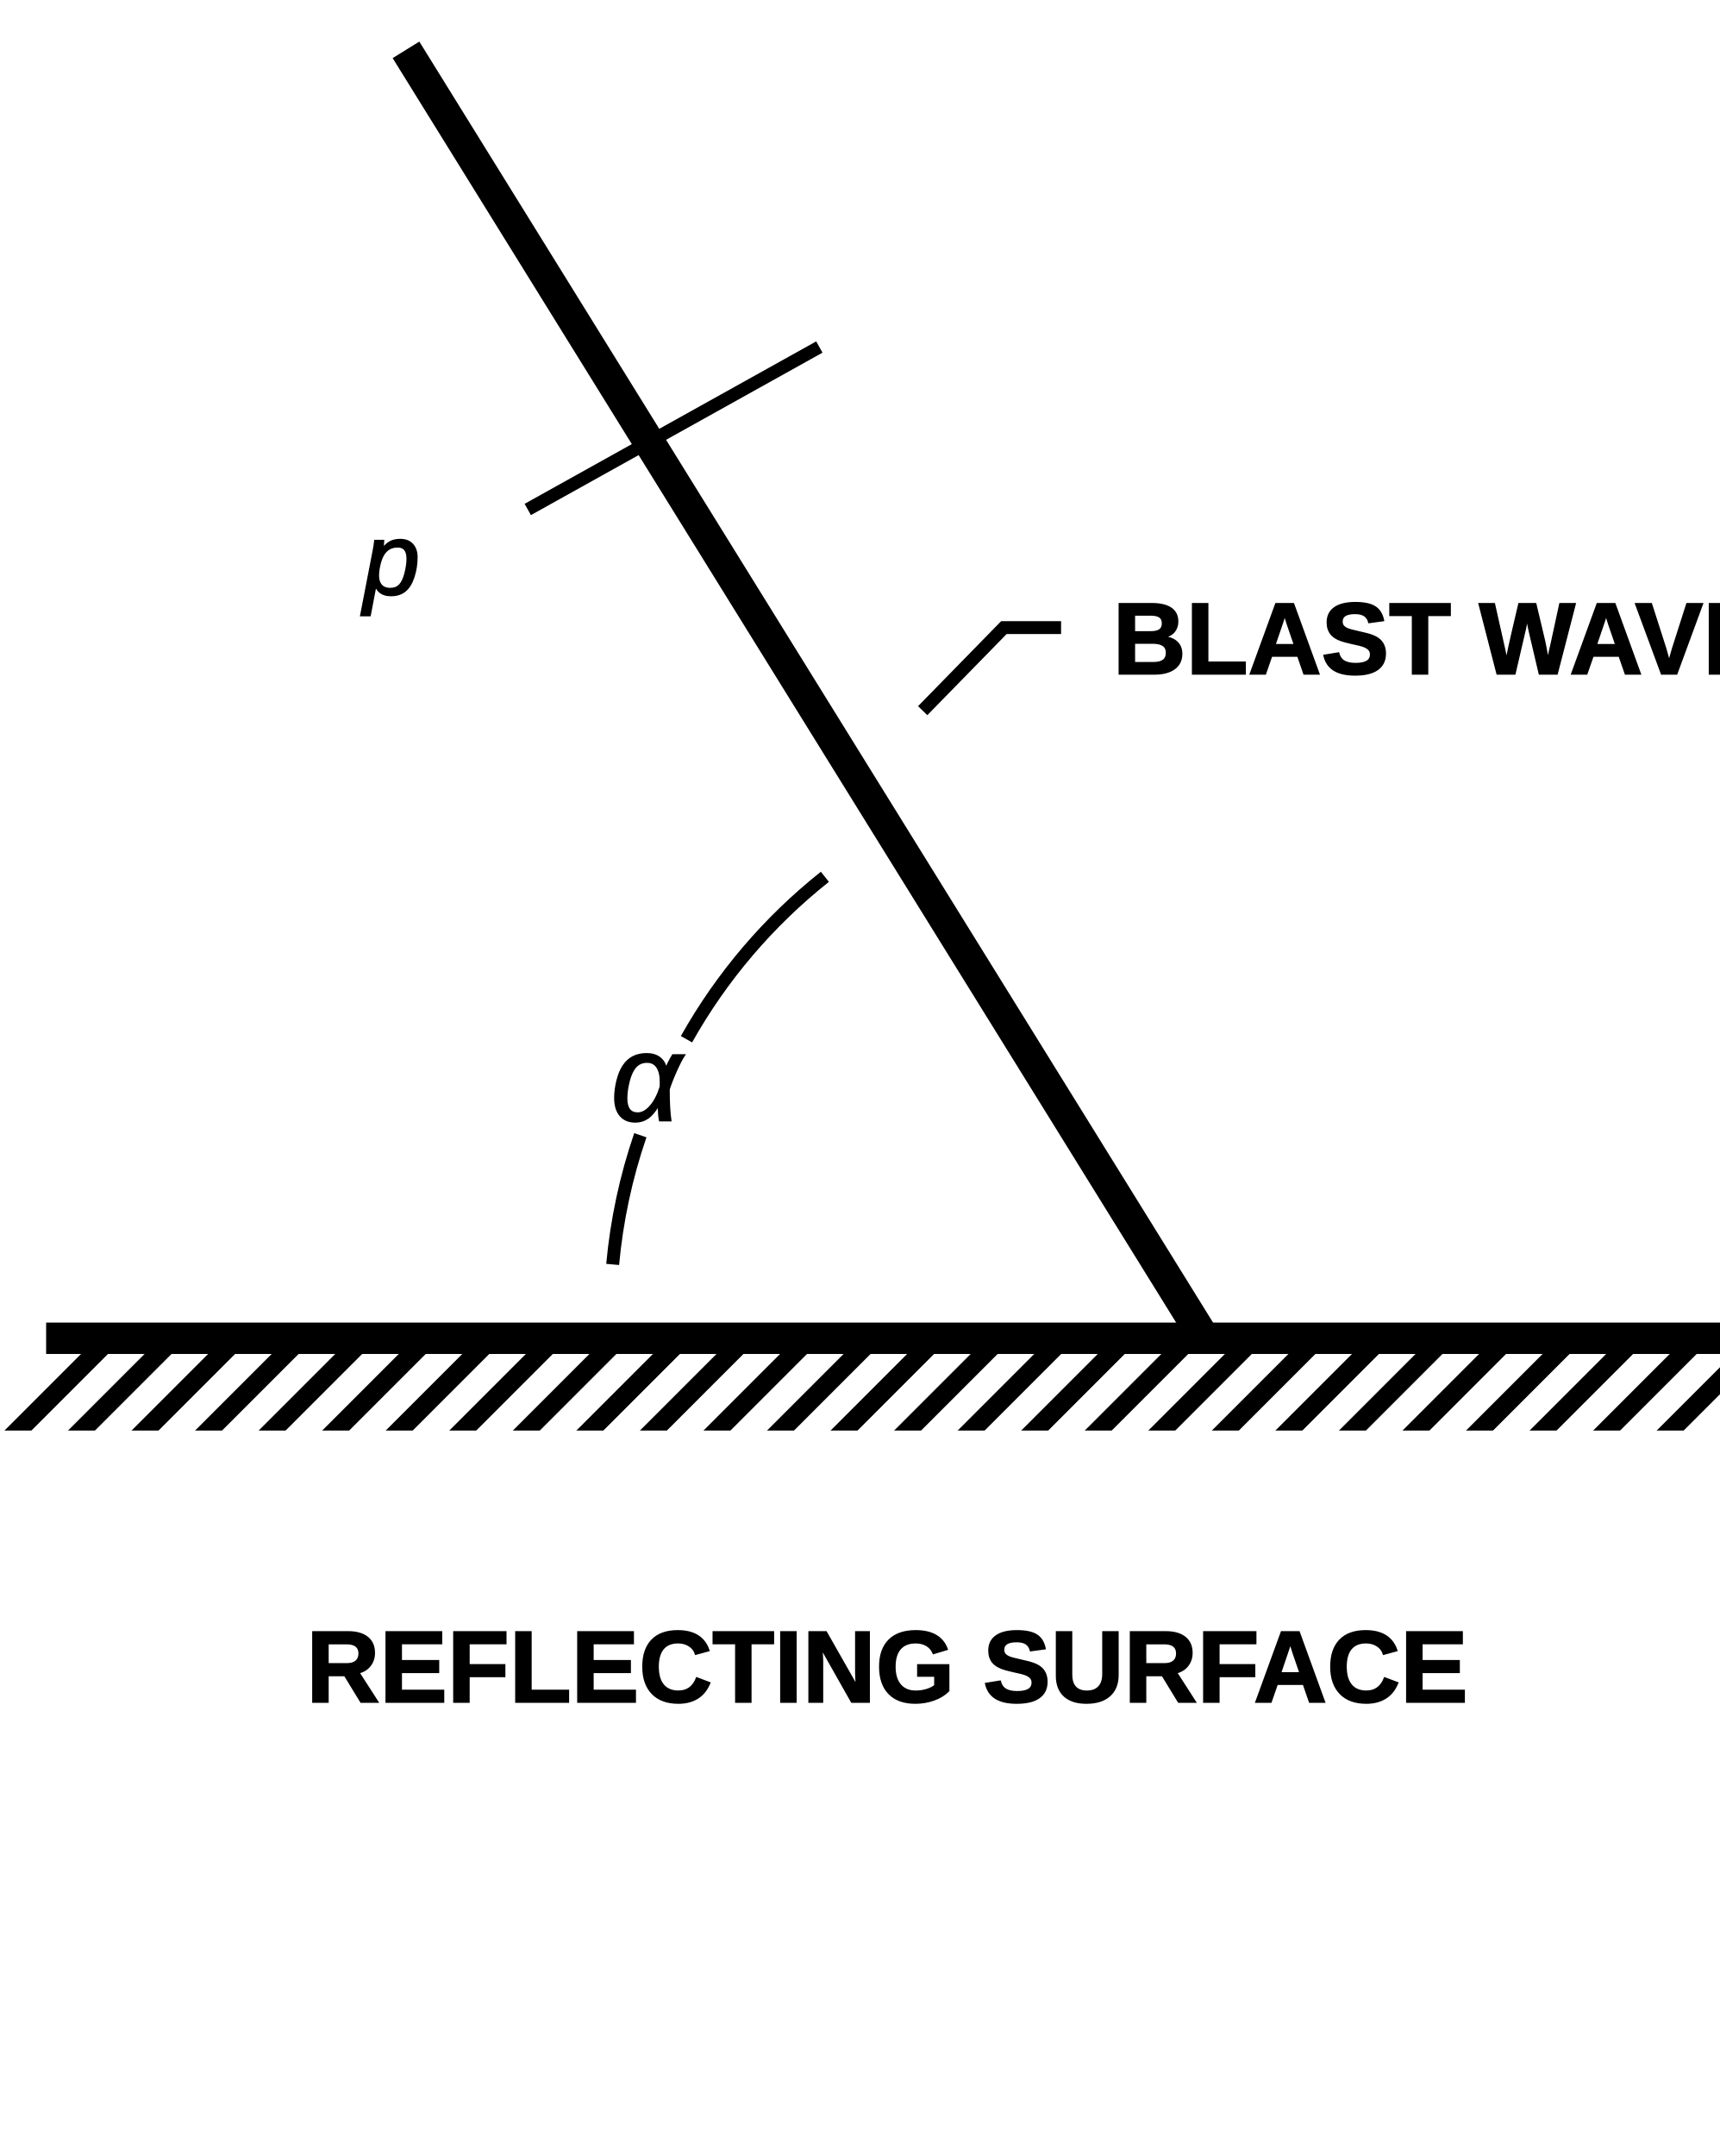
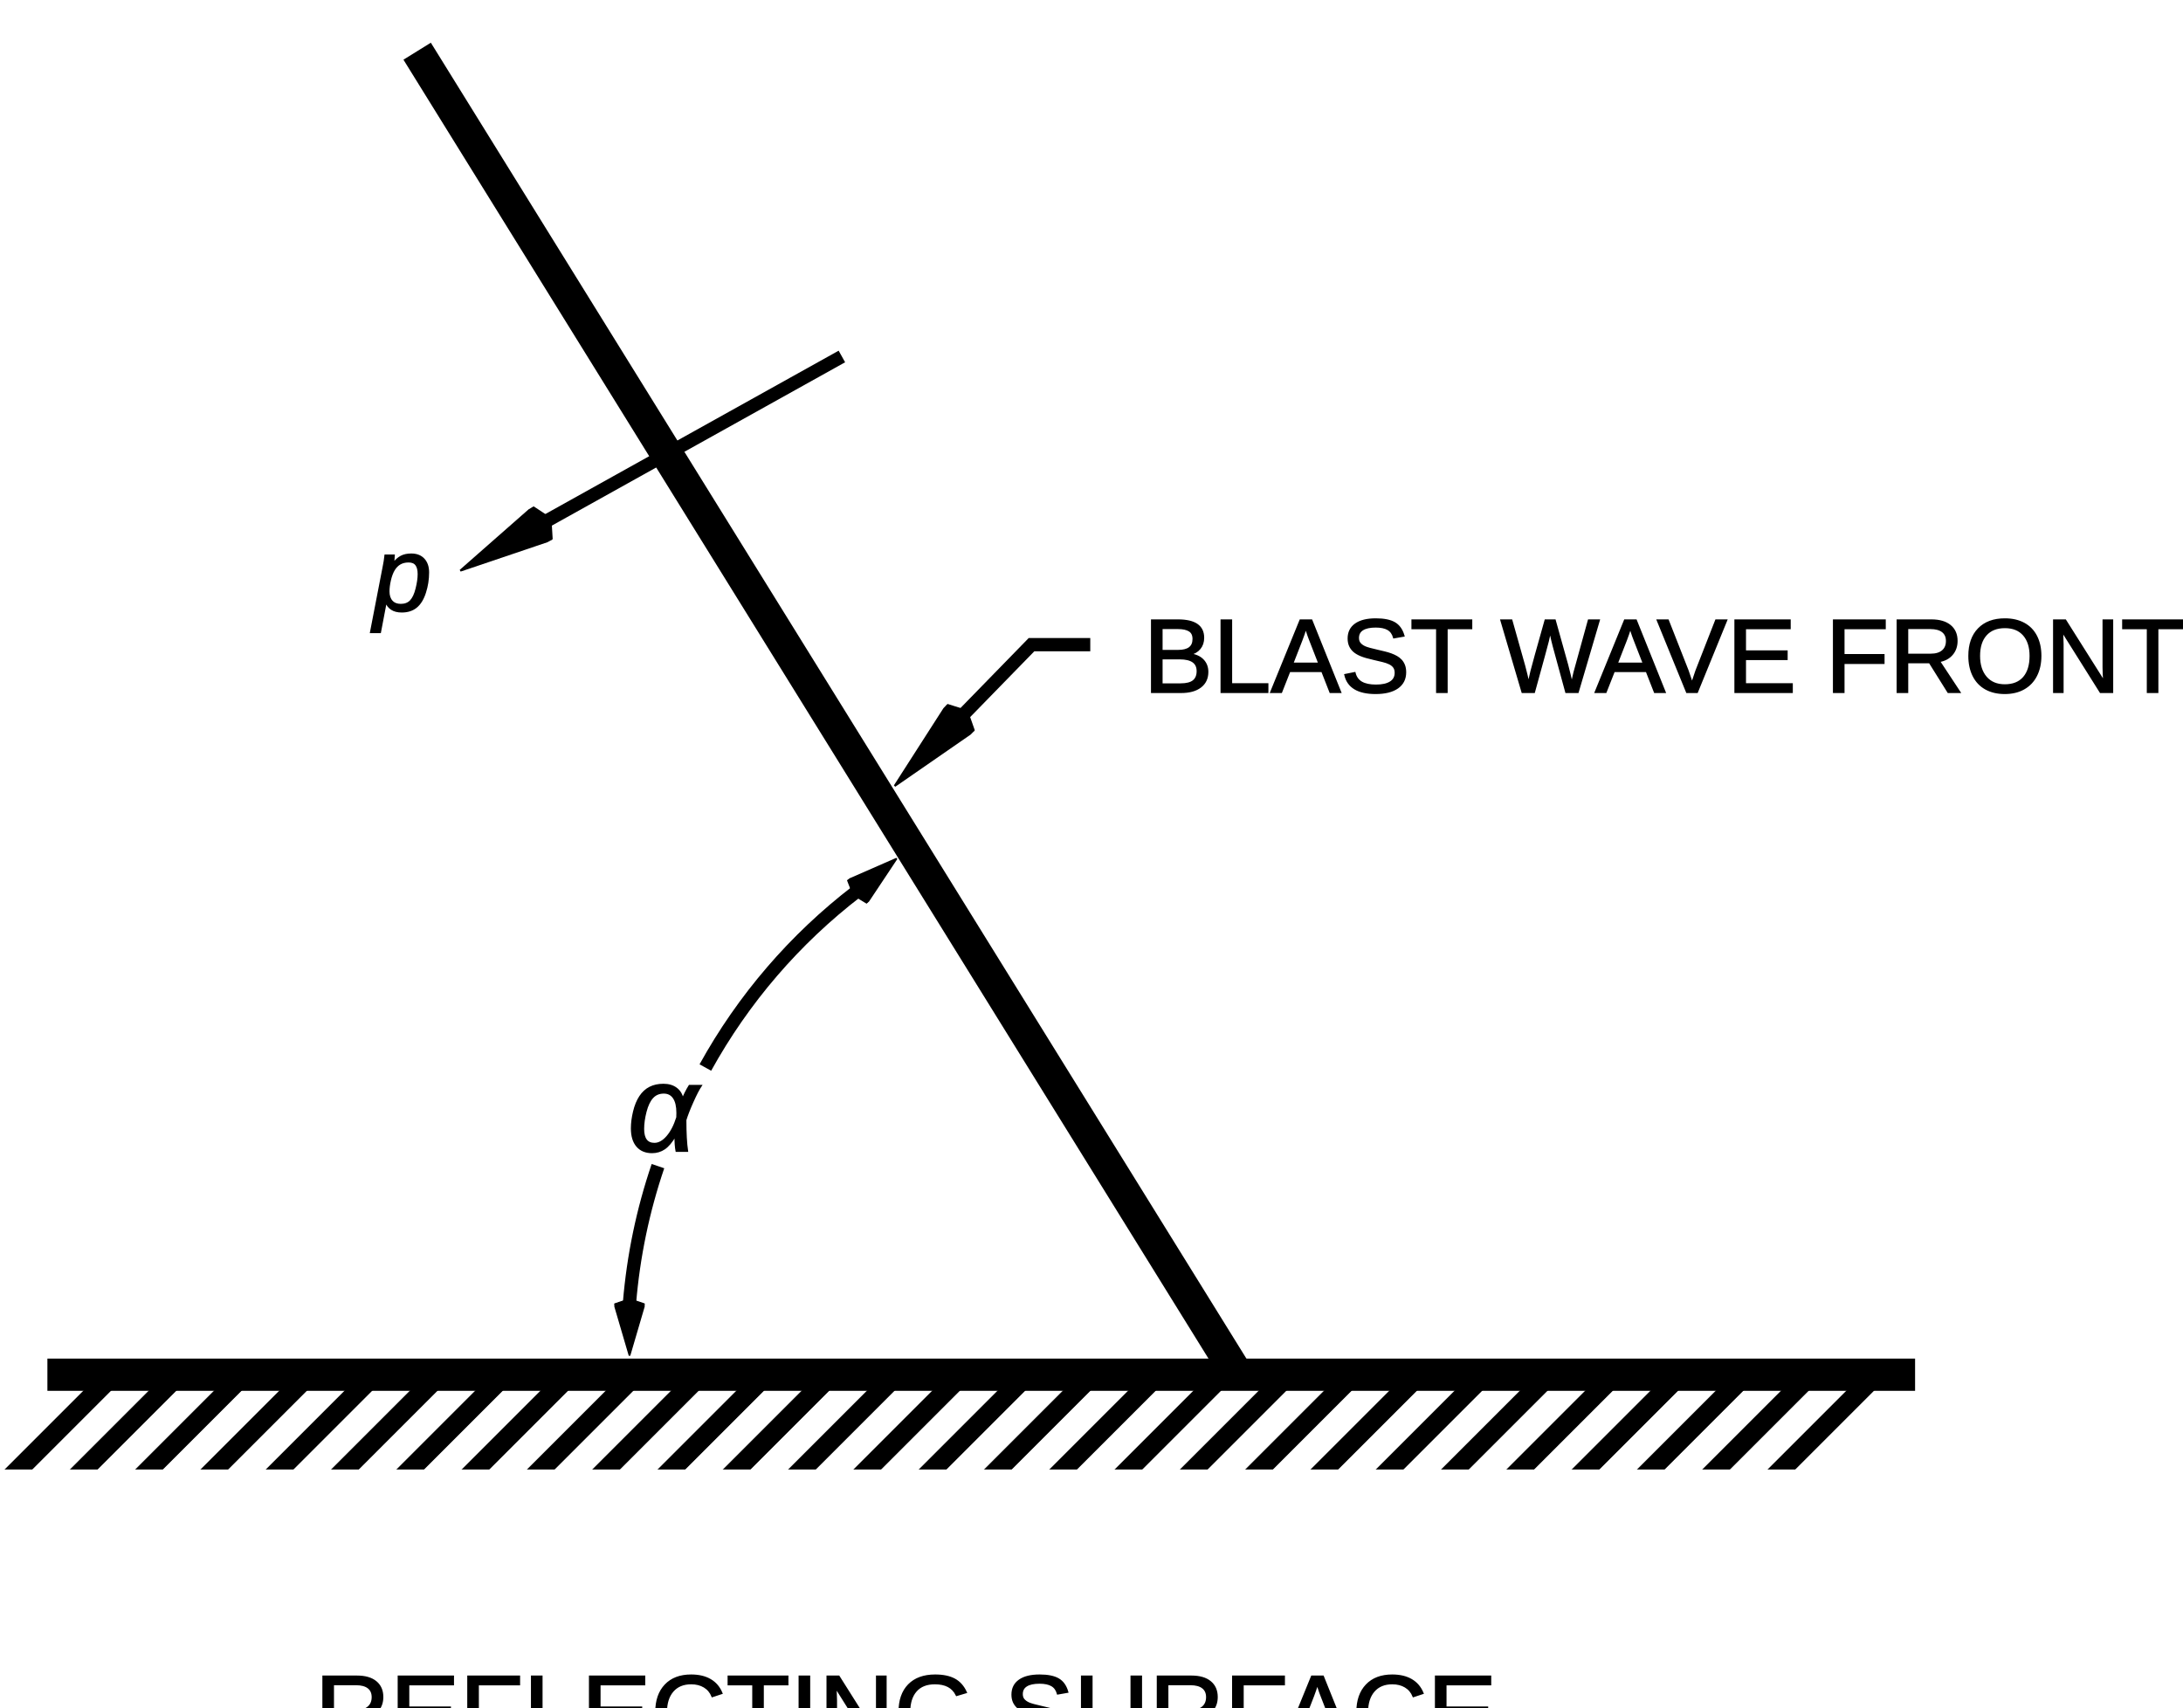
- <svg xmlns="http://www.w3.org/2000/svg" version="1.1" id="fig378a" x="0" y="0" height="1168" width="932" viewbox="0 0 1168 932">
+ <svg xmlns="http://www.w3.org/2000/svg" version="1.1" id="fig378a" x="0" y="0" viewbox="0 0 1200 1200">
  <style>
- #fig378a g.textgroup {fill: #000; font: 55px Arial, sans-serif;}
+ #fig378a g.textgroup {fill: #000; font: 55px "Routed Gothic", Arial, sans-serif;}
#fig378a text.symbol {font-style: italic;}
- #fig378a text.alpha {font-size: 67px;}
- #fig378a text.label {font-weight: bold;}
+ #fig378a text.alpha {font-size: 65px;}
+ circle {z-index: 100;}
</style>
  <defs>
    <pattern id="diagonalHatch" width="24.35" height="200" patternTransform="rotate(45)" patternUnits="userSpaceOnUse">
      <line x1="20" y1="0" x2="20" y2="200" stroke="#000" stroke-width="12" />
    </pattern>
-     <symbol id="arrowhead" viewbox="0 0 30 20" preserveAspectRatio="none">
-       <polygon points="0,20 15,0 30,20" fill="#000" />
+     <symbol id="arrowhead" viewBox="0 0 20 55" preserveAspectRatio="none">
+       <polygon points="0,50 10,0 20,50 10,55" fill="#000" />
    </symbol>
  </defs>
  <g stroke="#000" fill="none">
    <g stroke-width="17">
      <path d="M220,27 652,724" />
      <path d="M25,725 1010,725" />
    </g>
    <g stroke-width="7">
      <path d="M444,188 286,276" />
-       <path d="M575,340 544,340 500,385" />
+       <path d="M575,340 544,340 505,380" />
    </g>
    <g stroke-width="7">
-       <path d="M332,685 A300 300 0 0 1 347,615" />
-       <path d="M372,563 A300 300 0 0 1 447,475" />
+       <path d="M332,687 A300 300 0 0 1 347,615" />
+       <path d="M372,563 A300 300 0 0 1 452,470" />
    </g>
    <g class="textgroup">
      <text class="symbol" x="197" y="322">p</text>
      <text class="symbol alpha" x="331" y="607">α</text>
      <text class="label" x="603" y="365">BLAST WAVE FRONT</text>
      <text class="label" x="166" y="922">REFLECTING SURFACE</text>
    </g>
-     <use href="#arrowhead" x="286" y="276" height="60" width="20" transform-origin="286 276" transform="rotate(240) translate(-10 -50)" />
-     <use href="#arrowhead" x="500" y="385" height="60" width="20" transform-origin="500 385" transform="rotate(224) translate(-10 -50)" />
-     <use href="#arrowhead" x="332" y="685" height="40" width="20" transform-origin="332 685" transform="rotate(180) translate(-10 -30)" />
-     <use href="#arrowhead" x="450" y="472" height="40" width="20" transform-origin="450 472" transform="rotate(50) translate(-10 -30)" />
+     <use href="#arrowhead" x="276" y="226" height="55" width="20" transform="rotate(-120,286,276)" />
+     <use href="#arrowhead" x="500" y="320" height="55" width="20" transform="rotate(-136,510,375)" />
+     <use href="#arrowhead" x="326" y="655" height="30" width="16" transform="rotate(180,333,685)" />
+     <use href="#arrowhead" x="442" y="442" height="30" width="16" transform="rotate(50,450,472)" />
    <polygon points="0,775 50,725 1005,725 955,775" stroke-width="0" fill="url(#diagonalHatch)" />
  </g>
</svg>
